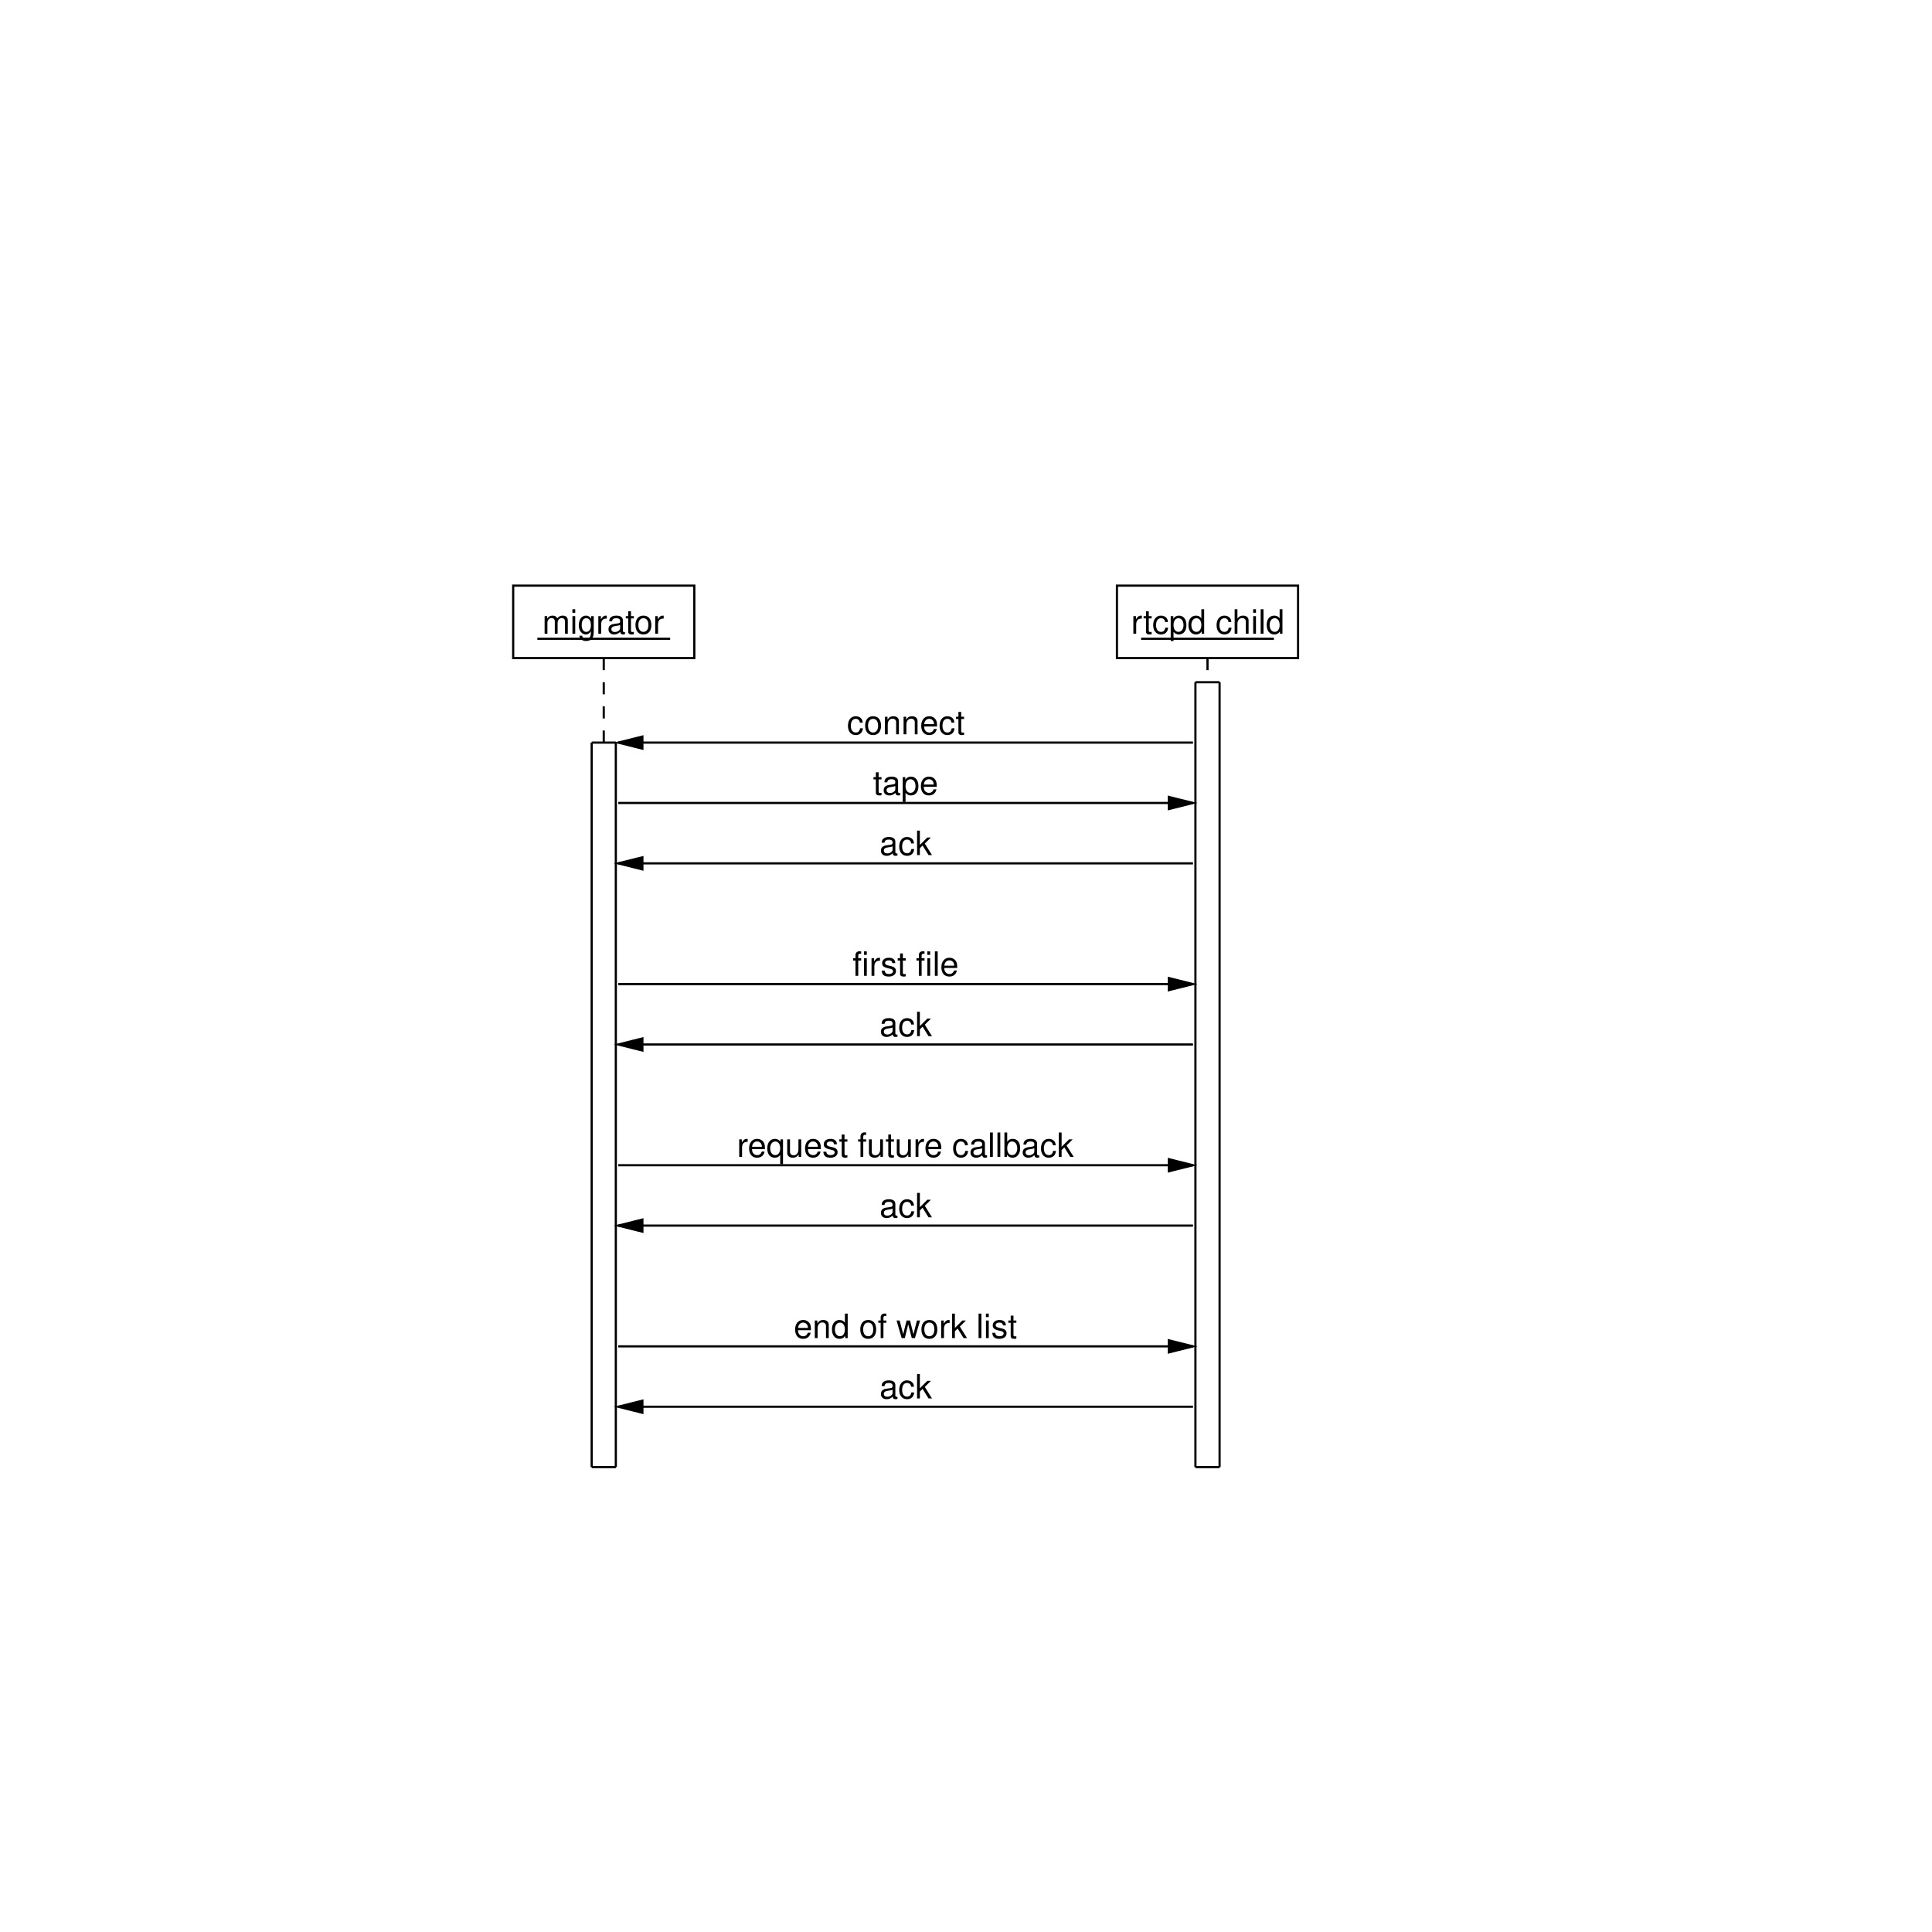
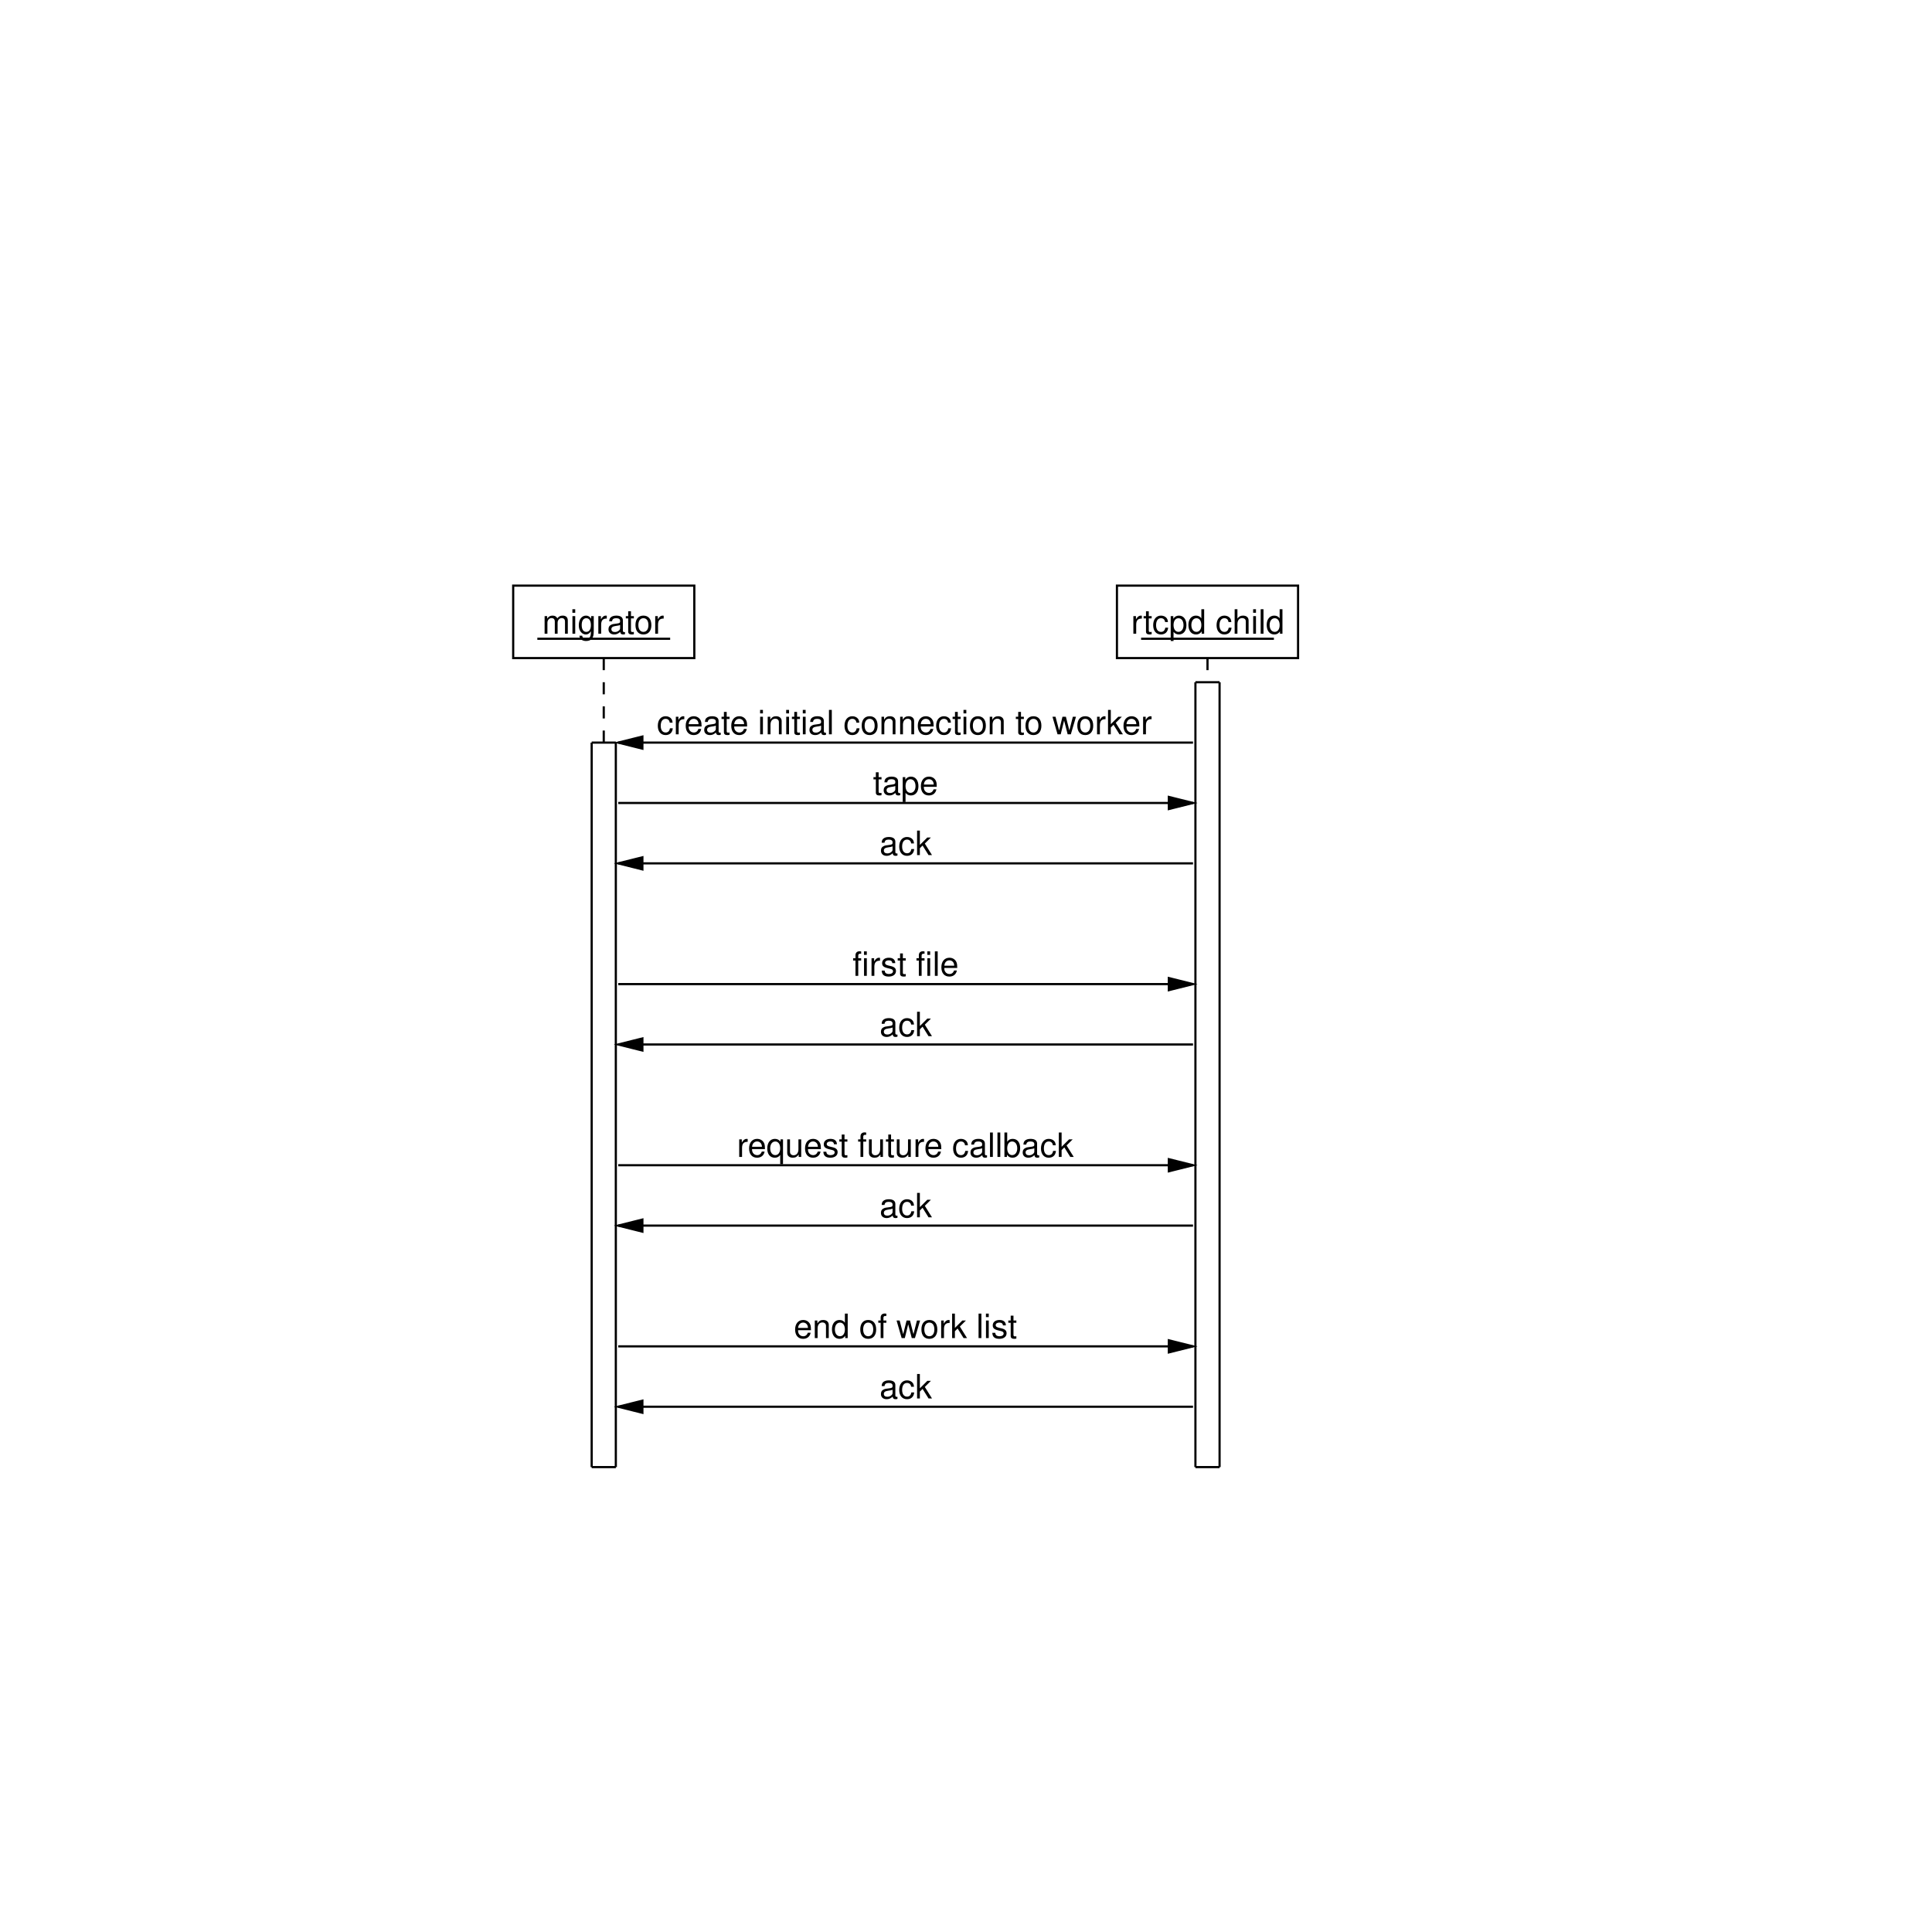
<svg xmlns="http://www.w3.org/2000/svg" version="1.1" baseProfile="full" id="body" width="8in" height="8in" viewBox="0 0 1 1" preserveAspectRatio="none">
  <rect id="background" x="0" y="0" width="1" height="1" stroke="none" fill="white" />
  <g id="content" transform="translate(0.3125,0.24062) scale(1,-1) scale(0.125) " xml:space="preserve" stroke="black" stroke-linecap="butt" stroke-linejoin="miter" stroke-miterlimit="10.433" stroke-dasharray="none" stroke-dashoffset="0" stroke-opacity="1" fill="none" fill-rule="evenodd" fill-opacity="1" font-style="normal" font-variant="normal" font-weight="normal" font-stretch="normal" font-size-adjust="none" letter-spacing="normal" word-spacing="normal" text-anchor="start">
    <rect x="-0.375" y="-0.8" width="0.75" height="0.3" stroke-width="0.009" />
    <text transform="translate(-0.25465,-0.69903) scale(1,-1) scale(0.0069444) " font-family="Helvetica,sans-serif" font-size="20px" stroke="none" fill="black">migrator</text>
    <line x1="-0.275" y1="-0.72" x2="0.275" y2="-0.72" stroke-width="0.009" />
    <rect x="2.125" y="-0.8" width="0.75" height="0.3" stroke-width="0.009" />
    <text transform="translate(2.1835,-0.69903) scale(1,-1) scale(0.0069444) " font-family="Helvetica,sans-serif" font-size="20px" stroke="none" fill="black">rtcpd child</text>
    <line x1="2.225" y1="-0.72" x2="2.775" y2="-0.72" stroke-width="0.009" />
    <line x1="2.5" y1="-0.8" x2="2.5" y2="-0.9" stroke-width="0.009" stroke-dasharray="0.05, 0.05" />
    <line x1="2.45" y1="-0.9" x2="2.55" y2="-0.9" stroke-width="0.009" />
    <line x1="2.44" y1="-1.15" x2="0.06" y2="-1.15" stroke-width="0.009" />
    <polygon points="0.16,-1.175 0.06,-1.15 0.16,-1.125 " stroke-width="0.009" fill="black" />
-     <text transform="translate(1.0068,-1.1157) scale(1,-1) scale(0.0069444) " font-family="Helvetica,sans-serif" font-size="20px" stroke="none" fill="black">connect</text>
+     <text transform="translate(0.21951,-1.1157) scale(1,-1) scale(0.0069444) " font-family="Helvetica,sans-serif" font-size="20px" stroke="none" fill="black">create initial connection to worker</text>
    <text transform="translate(1.2307,-1.2824) scale(1,-1) scale(0.0069444) " font-family="Helvetica,sans-serif" font-size="20px" stroke="none" fill="black"> </text>
    <line x1="0" y1="-0.8" x2="0" y2="-1.15" stroke-width="0.009" stroke-dasharray="0.05, 0.05" />
    <line x1="-0.05" y1="-1.15" x2="0.05" y2="-1.15" stroke-width="0.009" />
    <line x1="0.06" y1="-1.4" x2="2.44" y2="-1.4" stroke-width="0.009" />
    <polygon points="2.34,-1.375 2.44,-1.4 2.34,-1.425 " stroke-width="0.009" fill="black" />
    <text transform="translate(1.1149,-1.3657) scale(1,-1) scale(0.0069444) " font-family="Helvetica,sans-serif" font-size="20px" stroke="none" fill="black">tape</text>
    <text transform="translate(1.2307,-1.5324) scale(1,-1) scale(0.0069444) " font-family="Helvetica,sans-serif" font-size="20px" stroke="none" fill="black"> </text>
    <line x1="2.44" y1="-1.65" x2="0.06" y2="-1.65" stroke-width="0.009" />
    <polygon points="0.16,-1.675 0.06,-1.65 0.16,-1.625 " stroke-width="0.009" fill="black" />
    <text transform="translate(1.1419,-1.6157) scale(1,-1) scale(0.0069444) " font-family="Helvetica,sans-serif" font-size="20px" stroke="none" fill="black">ack</text>
    <text transform="translate(1.2307,-1.7824) scale(1,-1) scale(0.0069444) " font-family="Helvetica,sans-serif" font-size="20px" stroke="none" fill="black"> </text>
    <line x1="0.06" y1="-2.15" x2="2.44" y2="-2.15" stroke-width="0.009" />
    <polygon points="2.34,-2.125 2.44,-2.15 2.34,-2.175 " stroke-width="0.009" fill="black" />
    <text transform="translate(1.0301,-2.1157) scale(1,-1) scale(0.0069444) " font-family="Helvetica,sans-serif" font-size="20px" stroke="none" fill="black">first file</text>
    <text transform="translate(1.2307,-2.2824) scale(1,-1) scale(0.0069444) " font-family="Helvetica,sans-serif" font-size="20px" stroke="none" fill="black"> </text>
    <line x1="2.44" y1="-2.4" x2="0.06" y2="-2.4" stroke-width="0.009" />
    <polygon points="0.16,-2.425 0.06,-2.4 0.16,-2.375 " stroke-width="0.009" fill="black" />
    <text transform="translate(1.1419,-2.3657) scale(1,-1) scale(0.0069444) " font-family="Helvetica,sans-serif" font-size="20px" stroke="none" fill="black">ack</text>
    <text transform="translate(1.2307,-2.5324) scale(1,-1) scale(0.0069444) " font-family="Helvetica,sans-serif" font-size="20px" stroke="none" fill="black"> </text>
    <line x1="0.06" y1="-2.9" x2="2.44" y2="-2.9" stroke-width="0.009" />
    <polygon points="2.34,-2.875 2.44,-2.9 2.34,-2.925 " stroke-width="0.009" fill="black" />
    <text transform="translate(0.55139,-2.8657) scale(1,-1) scale(0.0069444) " font-family="Helvetica,sans-serif" font-size="20px" stroke="none" fill="black">request future callback</text>
    <text transform="translate(1.2307,-3.0324) scale(1,-1) scale(0.0069444) " font-family="Helvetica,sans-serif" font-size="20px" stroke="none" fill="black"> </text>
    <line x1="2.44" y1="-3.15" x2="0.06" y2="-3.15" stroke-width="0.009" />
    <polygon points="0.16,-3.175 0.06,-3.15 0.16,-3.125 " stroke-width="0.009" fill="black" />
    <text transform="translate(1.1419,-3.1157) scale(1,-1) scale(0.0069444) " font-family="Helvetica,sans-serif" font-size="20px" stroke="none" fill="black">ack</text>
    <text transform="translate(1.2307,-3.2824) scale(1,-1) scale(0.0069444) " font-family="Helvetica,sans-serif" font-size="20px" stroke="none" fill="black"> </text>
    <line x1="0.06" y1="-3.65" x2="2.44" y2="-3.65" stroke-width="0.009" />
    <polygon points="2.34,-3.625 2.44,-3.65 2.34,-3.675 " stroke-width="0.009" fill="black" />
    <text transform="translate(0.78688,-3.6157) scale(1,-1) scale(0.0069444) " font-family="Helvetica,sans-serif" font-size="20px" stroke="none" fill="black">end of work list</text>
    <text transform="translate(1.2307,-3.7824) scale(1,-1) scale(0.0069444) " font-family="Helvetica,sans-serif" font-size="20px" stroke="none" fill="black"> </text>
    <line x1="2.44" y1="-3.9" x2="0.06" y2="-3.9" stroke-width="0.009" />
    <polygon points="0.16,-3.925 0.06,-3.9 0.16,-3.875 " stroke-width="0.009" fill="black" />
    <text transform="translate(1.1419,-3.8657) scale(1,-1) scale(0.0069444) " font-family="Helvetica,sans-serif" font-size="20px" stroke="none" fill="black">ack</text>
    <text transform="translate(1.2307,-4.0324) scale(1,-1) scale(0.0069444) " font-family="Helvetica,sans-serif" font-size="20px" stroke="none" fill="black"> </text>
    <line x1="-0.05" y1="-1.15" x2="-0.05" y2="-4.15" stroke-width="0.009" />
    <line x1="0.05" y1="-1.15" x2="0.05" y2="-4.15" stroke-width="0.009" />
    <line x1="-0.05" y1="-4.15" x2="0.05" y2="-4.15" stroke-width="0.009" />
    <line x1="2.45" y1="-0.9" x2="2.45" y2="-4.15" stroke-width="0.009" />
    <line x1="2.55" y1="-0.9" x2="2.55" y2="-4.15" stroke-width="0.009" />
    <line x1="2.45" y1="-4.15" x2="2.55" y2="-4.15" stroke-width="0.009" />
  </g>
</svg>
